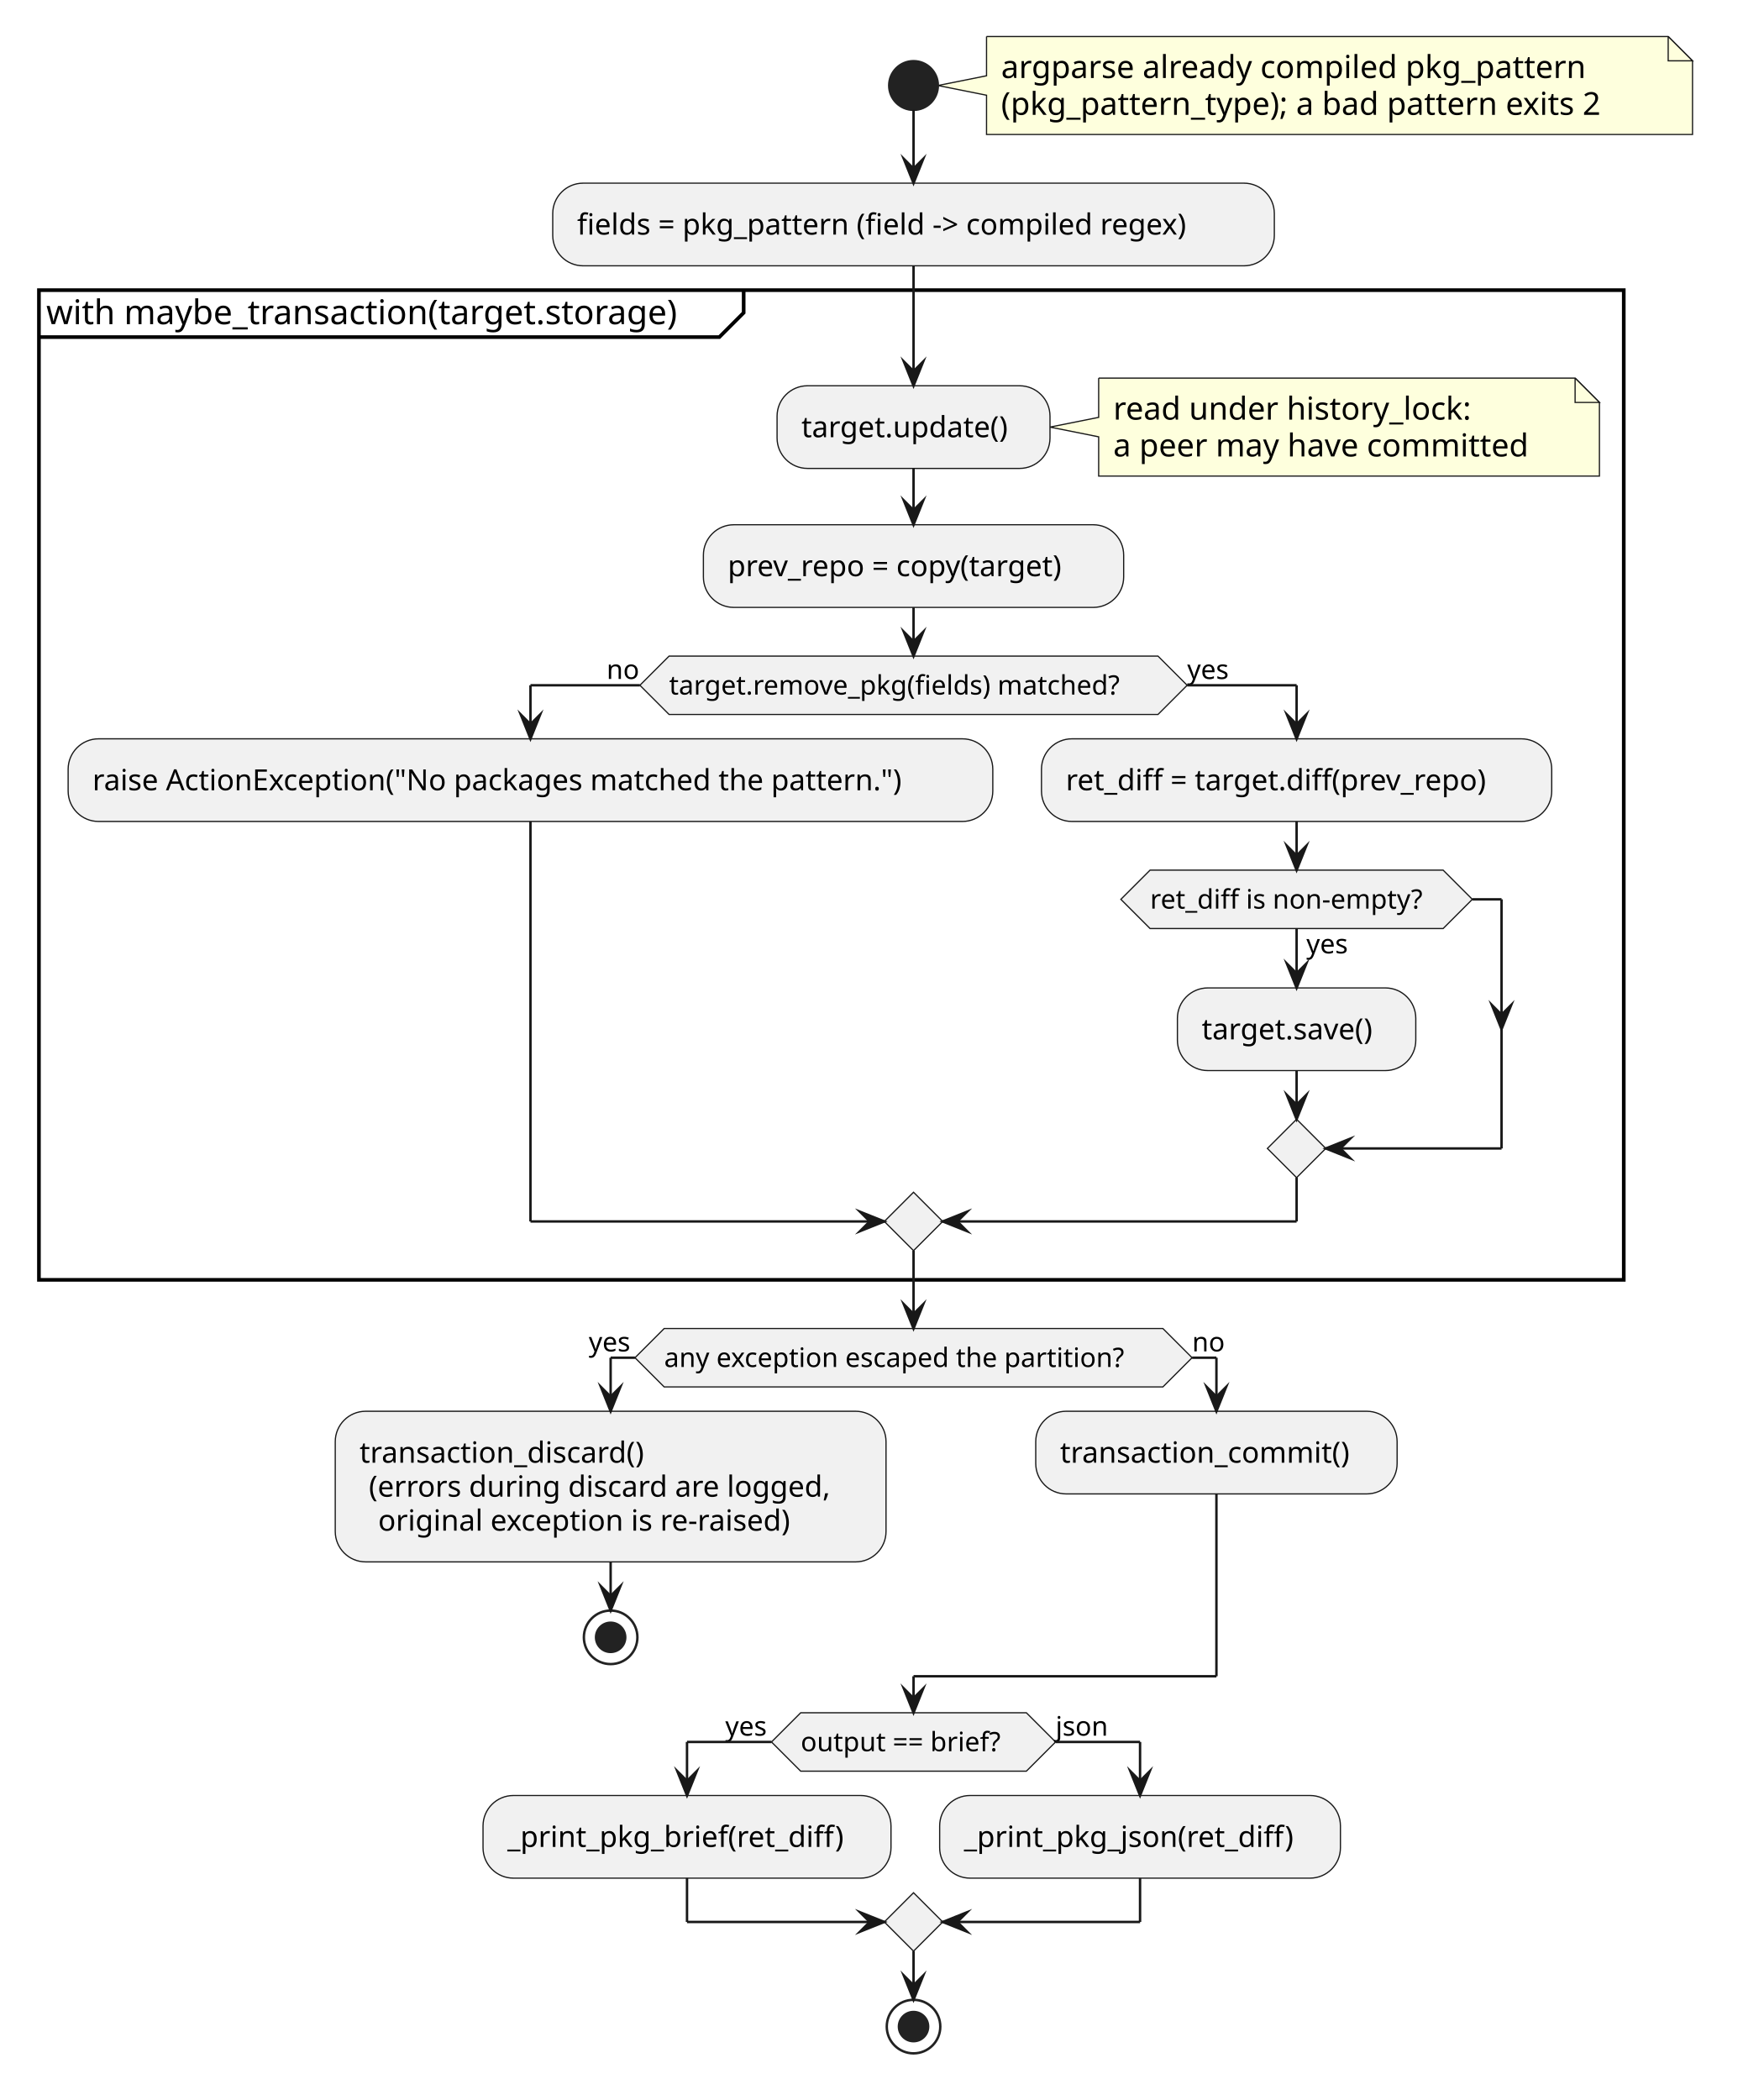
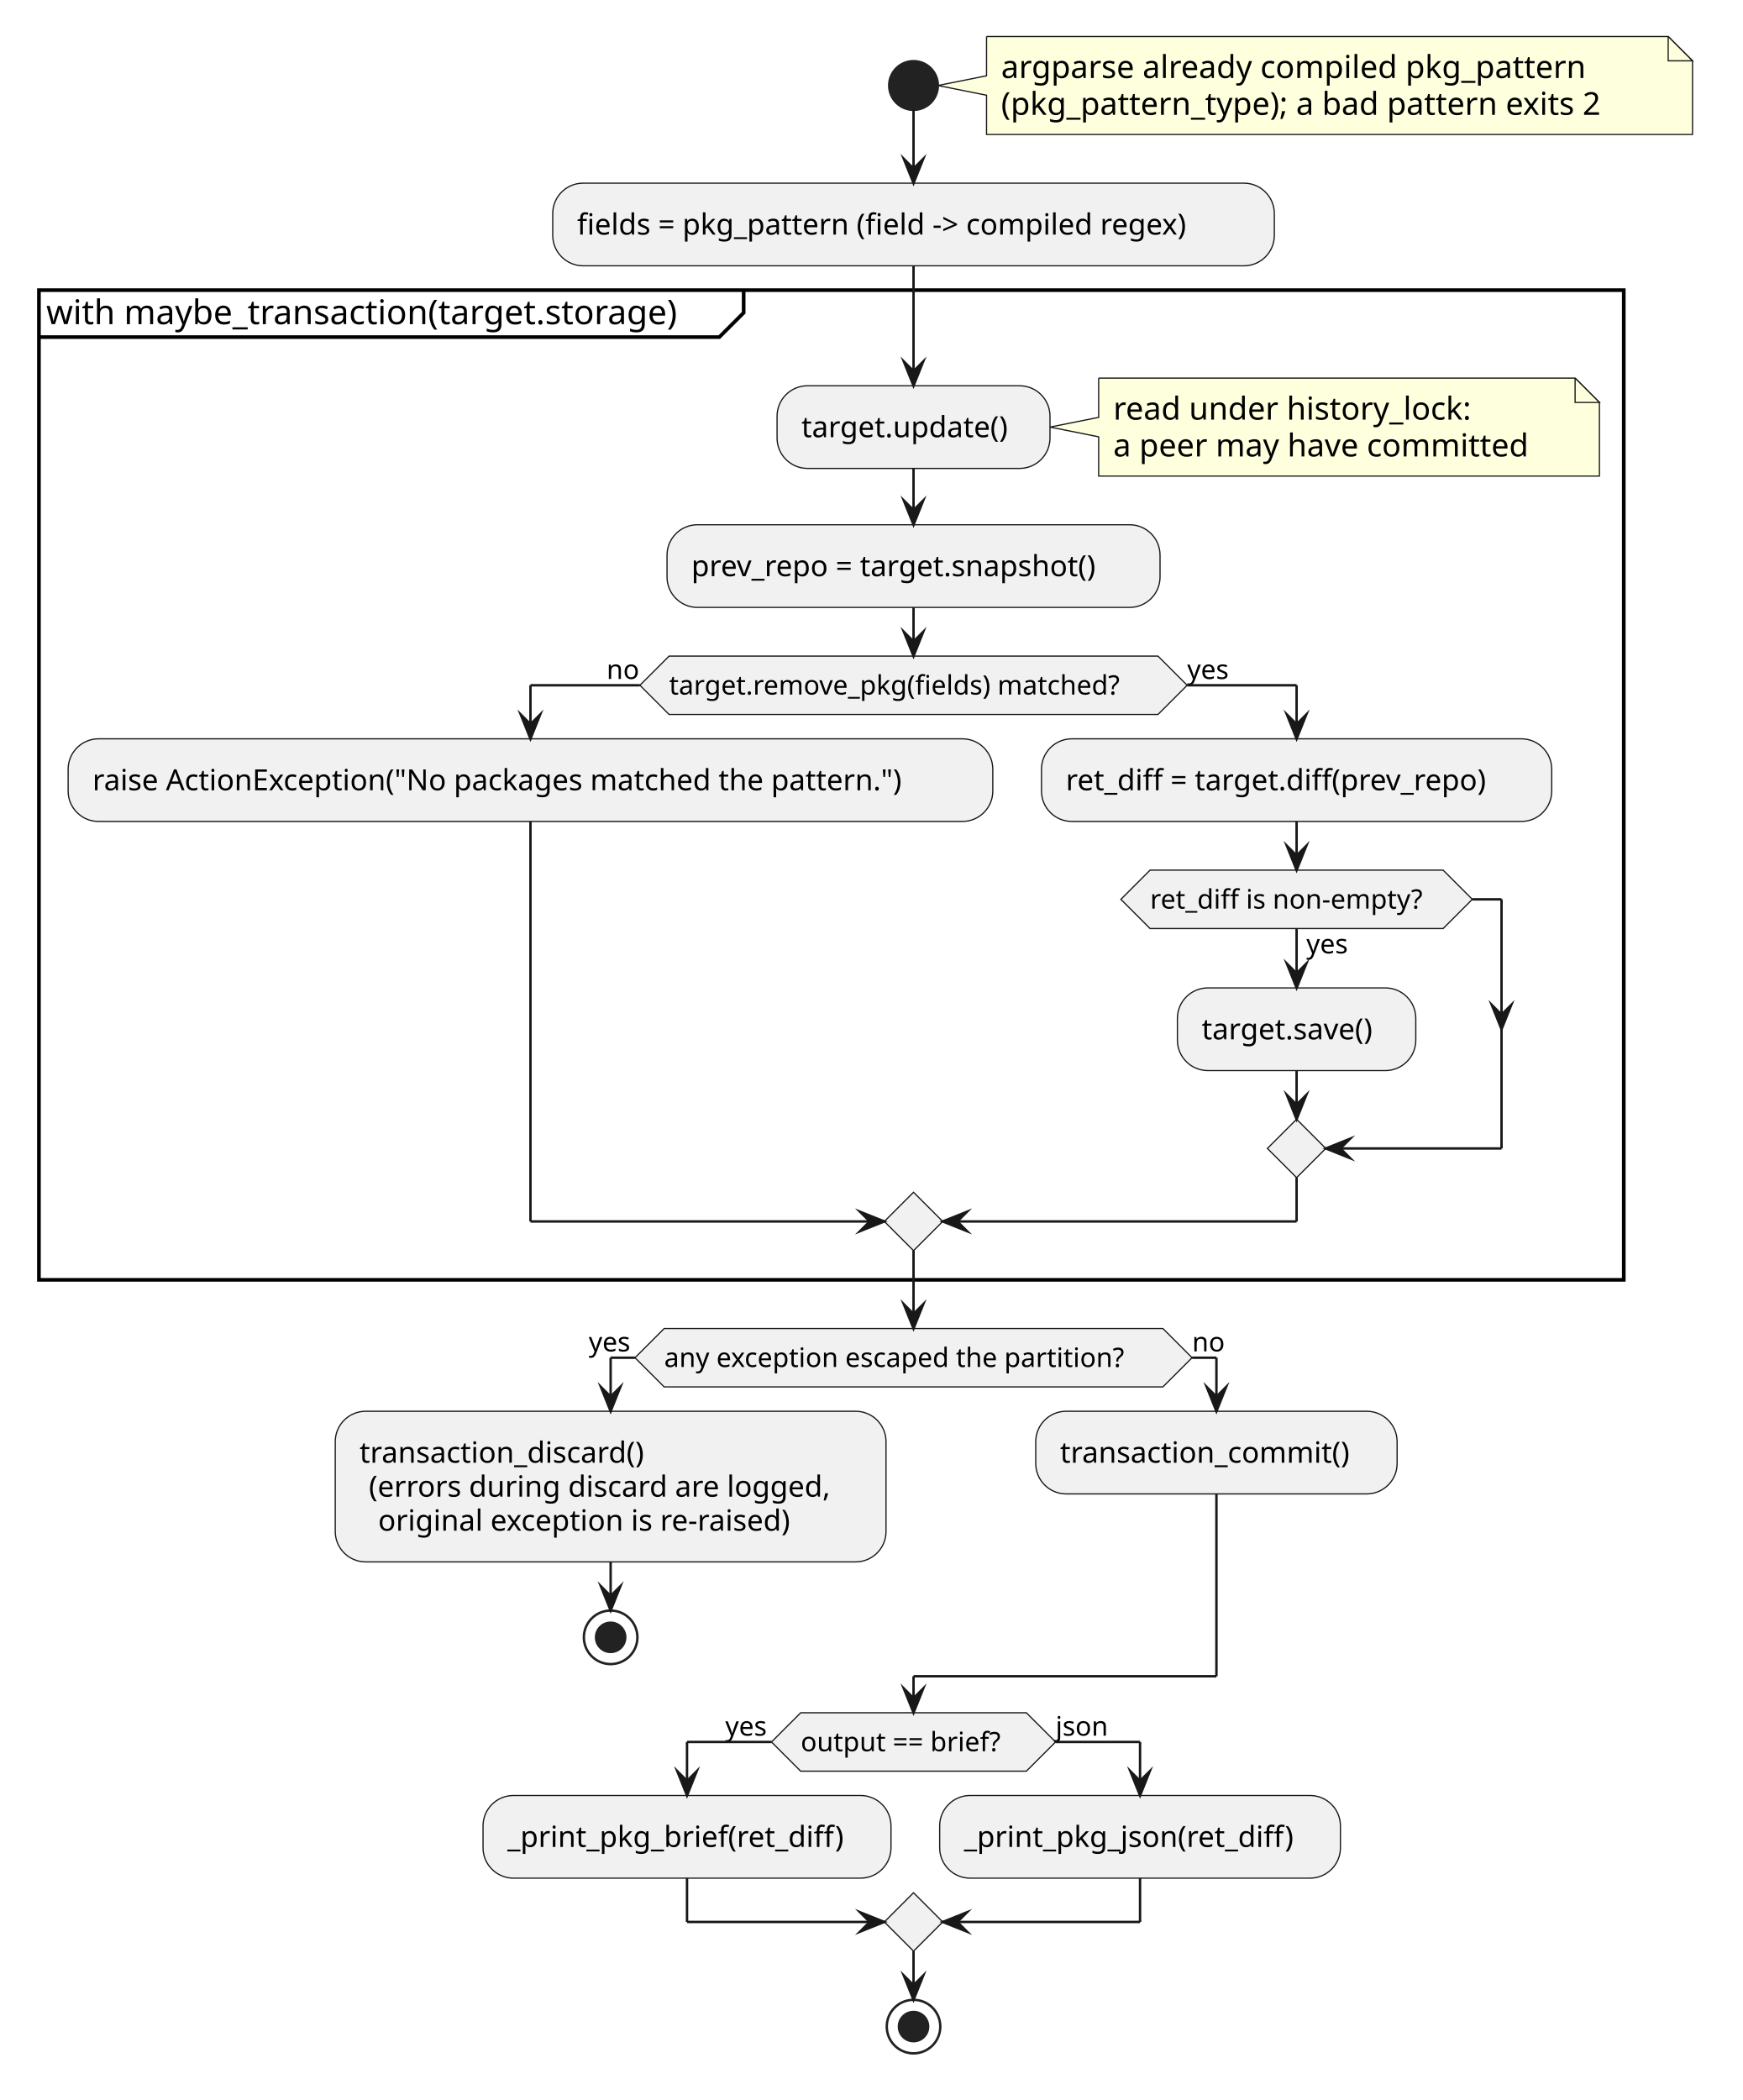
<svg xmlns="http://www.w3.org/2000/svg" version="1.1" data-diagram-type="ACTIVITY" style="width:716px;height:863px;background:#FFFFFF;" width="716px" height="863px" viewBox="0 0 716 863" zoomAndPan="magnify" preserveAspectRatio="none" contentStyleType="text/css">
  <defs />
  <g font-family="sans-serif" lengthAdjust="spacing">
    <path d="M405.418,15 L405.418,31.133 L385.418,35.133 L405.418,39.133 L405.418,55.266 A0,0 0 0 0 405.418,55.266 L695.546,55.266 A0,0 0 0 0 695.546,55.266 L695.546,25 L685.546,15 L405.418,15 A0,0 0 0 0 405.418,15" style="stroke:#181818;stroke-width:0.5;" fill="#FEFFDD" />
    <path d="M685.546,15 L685.546,25 L695.546,25 L685.546,15" style="stroke:#181818;stroke-width:0.5;" fill="#FEFFDD" />
    <text x="411.418" y="32.067" fill="#000" font-size="13" textLength="257.144">argparse already compiled pkg_pattern</text>
    <text x="411.418" y="47.2" fill="#000" font-size="13" textLength="269.128">(pkg_pattern_type); a bad pattern exits 2</text>
    <ellipse cx="375.418" cy="35.133" rx="10" ry="10" fill="#222" style="stroke:#222;stroke-width:1;" />
    <rect x="227.146" y="75.266" width="296.545" height="33.969" fill="#F1F1F1" style="stroke:#181818;stroke-width:0.5;" rx="12.5" ry="12.5" />
    <text x="237.146" y="96.404" fill="#000" font-size="12" textLength="276.545">fields = pkg_pattern (field -&gt; compiled regex)</text>
    <rect x="16" y="119.234" width="651.29" height="406.723" fill="none" style="stroke:#000;stroke-width:1.5;" />
    <path d="M305.61,119.234 L305.61,128.531 L295.61,138.531 L16,138.531" style="stroke:#000;stroke-width:1.5;" fill="none" />
    <text x="19" y="133.229" fill="#000" font-size="14" textLength="279.61">with maybe_transaction(target.storage)</text>
    <path d="M451.497,155.383 L451.497,171.516 L431.497,175.516 L451.497,179.516 L451.497,195.648 A0,0 0 0 0 451.497,195.648 L657.29,195.648 A0,0 0 0 0 657.29,195.648 L657.29,165.383 L647.29,155.383 L451.497,155.383 A0,0 0 0 0 451.497,155.383" style="stroke:#181818;stroke-width:0.5;" fill="#FEFFDD" />
    <path d="M647.29,155.383 L647.29,165.383 L657.29,165.383 L647.29,155.383" style="stroke:#181818;stroke-width:0.5;" fill="#FEFFDD" />
    <text x="457.497" y="172.45" fill="#000" font-size="13" textLength="157.733">read under history_lock:</text>
    <text x="457.497" y="187.583" fill="#000" font-size="13" textLength="184.793">a peer may have committed</text>
    <rect x="319.34" y="158.531" width="112.156" height="33.969" fill="#F1F1F1" style="stroke:#181818;stroke-width:0.5;" rx="12.5" ry="12.5" />
    <text x="329.34" y="179.67" fill="#000" font-size="12" textLength="92.156">target.update()</text>
-     <rect x="289.062" y="215.648" width="172.713" height="33.969" fill="#F1F1F1" style="stroke:#181818;stroke-width:0.5;" rx="12.5" ry="12.5" />
-     <text x="299.062" y="236.787" fill="#000" font-size="12" textLength="152.713">prev_repo = copy(target)</text>
+     <rect x="274.118" y="215.648" width="202.602" height="33.969" fill="#F1F1F1" style="stroke:#181818;stroke-width:0.5;" rx="12.5" ry="12.5" />
+     <text x="284.118" y="236.787" fill="#000" font-size="12" textLength="182.602">prev_repo = target.snapshot()</text>
    <polygon points="274.966,269.617,475.871,269.617,487.871,281.617,475.871,293.617,274.966,293.617,262.966,281.617,274.966,269.617" fill="#F1F1F1" style="stroke:#181818;stroke-width:0.5;stroke-linejoin:miter;stroke-miterlimit:10;" />
    <text x="274.966" y="285.425" fill="#000" font-size="11" textLength="200.906">target.remove_pkg(fields) matched?</text>
    <text x="249.264" y="279.023" fill="#000" font-size="11" textLength="13.702">no</text>
    <text x="487.871" y="279.023" fill="#000" font-size="11" textLength="19.008">yes</text>
    <rect x="28" y="303.617" width="379.994" height="33.969" fill="#F1F1F1" style="stroke:#181818;stroke-width:0.5;" rx="12.5" ry="12.5" />
    <text x="38" y="324.756" fill="#000" font-size="12" textLength="359.994">raise ActionException("No packages matched the pattern.")</text>
    <rect x="427.994" y="303.617" width="209.691" height="33.969" fill="#F1F1F1" style="stroke:#181818;stroke-width:0.5;" rx="12.5" ry="12.5" />
    <text x="437.994" y="324.756" fill="#000" font-size="12" textLength="189.691">ret_diff = target.diff(prev_repo)</text>
    <rect x="483.857" y="405.988" width="97.965" height="33.969" fill="#F1F1F1" style="stroke:#181818;stroke-width:0.5;" rx="12.5" ry="12.5" />
    <text x="493.857" y="427.127" fill="#000" font-size="12" textLength="77.965">target.save()</text>
    <polygon points="472.622,357.586,593.058,357.586,605.058,369.586,593.058,381.586,472.622,381.586,460.622,369.586,472.622,357.586" fill="#F1F1F1" style="stroke:#181818;stroke-width:0.5;stroke-linejoin:miter;stroke-miterlimit:10;" />
    <text x="536.84" y="391.796" fill="#000" font-size="11" textLength="19.008">yes</text>
    <text x="472.622" y="373.394" fill="#000" font-size="11" textLength="120.436">ret_diff is non-empty?</text>
    <polygon points="532.84,459.957,544.84,471.957,532.84,483.957,520.84,471.957,532.84,459.957" fill="#F1F1F1" style="stroke:#181818;stroke-width:0.5;stroke-linejoin:miter;stroke-miterlimit:10;" />
    <polygon points="375.418,489.957,387.418,501.957,375.418,513.957,363.418,501.957,375.418,489.957" fill="#F1F1F1" style="stroke:#181818;stroke-width:0.5;stroke-linejoin:miter;stroke-miterlimit:10;" />
    <polygon points="272.943,545.957,477.894,545.957,489.894,557.957,477.894,569.957,272.943,569.957,260.943,557.957,272.943,545.957" fill="#F1F1F1" style="stroke:#181818;stroke-width:0.5;stroke-linejoin:miter;stroke-miterlimit:10;" />
    <text x="272.943" y="561.765" fill="#000" font-size="11" textLength="204.95">any exception escaped the partition?</text>
    <text x="241.935" y="555.363" fill="#000" font-size="11" textLength="19.008">yes</text>
    <text x="489.894" y="555.363" fill="#000" font-size="11" textLength="13.702">no</text>
    <rect x="137.771" y="579.957" width="226.344" height="61.906" fill="#F1F1F1" style="stroke:#181818;stroke-width:0.5;" rx="12.5" ry="12.5" />
    <text x="147.771" y="601.096" fill="#000" font-size="12" textLength="126.855">transaction_discard()</text>
    <text x="151.586" y="615.064" fill="#000" font-size="12" textLength="202.529">(errors during discard are logged,</text>
    <text x="155.4" y="629.033" fill="#000" font-size="12" textLength="183.152">original exception is re-raised)</text>
    <ellipse cx="250.943" cy="672.863" rx="11" ry="11" fill="none" style="stroke:#222;stroke-width:1;" />
    <ellipse cx="250.943" cy="672.863" rx="6" ry="6" fill="#222" style="stroke:#222;stroke-width:1;" />
    <rect x="425.64" y="579.957" width="148.508" height="33.969" fill="#F1F1F1" style="stroke:#181818;stroke-width:0.5;" rx="12.5" ry="12.5" />
    <text x="435.64" y="601.096" fill="#000" font-size="12" textLength="128.508">transaction_commit()</text>
    <polygon points="329.044,703.863,421.792,703.863,433.792,715.863,421.792,727.863,329.044,727.863,317.044,715.863,329.044,703.863" fill="#F1F1F1" style="stroke:#181818;stroke-width:0.5;stroke-linejoin:miter;stroke-miterlimit:10;" />
    <text x="329.044" y="719.671" fill="#000" font-size="11" textLength="92.748">output == brief?</text>
    <text x="298.036" y="713.269" fill="#000" font-size="11" textLength="19.008">yes</text>
    <text x="433.792" y="713.269" fill="#000" font-size="11" textLength="22.489">json</text>
    <rect x="198.502" y="737.863" width="167.656" height="33.969" fill="#F1F1F1" style="stroke:#181818;stroke-width:0.5;" rx="12.5" ry="12.5" />
    <text x="208.502" y="759.002" fill="#000" font-size="12" textLength="147.656">_print_pkg_brief(ret_diff)</text>
    <rect x="386.158" y="737.863" width="164.697" height="33.969" fill="#F1F1F1" style="stroke:#181818;stroke-width:0.5;" rx="12.5" ry="12.5" />
    <text x="396.158" y="759.002" fill="#000" font-size="12" textLength="144.697">_print_pkg_json(ret_diff)</text>
    <polygon points="375.418,777.832,387.418,789.832,375.418,801.832,363.418,789.832,375.418,777.832" fill="#F1F1F1" style="stroke:#181818;stroke-width:0.5;stroke-linejoin:miter;stroke-miterlimit:10;" />
    <ellipse cx="375.418" cy="832.832" rx="11" ry="11" fill="none" style="stroke:#222;stroke-width:1;" />
    <ellipse cx="375.418" cy="832.832" rx="6" ry="6" fill="#222" style="stroke:#222;stroke-width:1;" />
    <line x1="375.418" y1="45.133" x2="375.418" y2="75.266" style="stroke:#181818;stroke-width:1;" />
    <polygon points="371.418,65.266,375.418,75.266,379.418,65.266,375.418,69.266" fill="#181818" style="stroke:#181818;stroke-width:1;stroke-linejoin:miter;stroke-miterlimit:10;" />
    <line x1="375.418" y1="192.5" x2="375.418" y2="215.648" style="stroke:#181818;stroke-width:1;" />
    <polygon points="371.418,205.648,375.418,215.648,379.418,205.648,375.418,209.648" fill="#181818" style="stroke:#181818;stroke-width:1;stroke-linejoin:miter;stroke-miterlimit:10;" />
    <line x1="532.84" y1="381.586" x2="532.84" y2="405.988" style="stroke:#181818;stroke-width:1;" />
    <polygon points="528.84,395.988,532.84,405.988,536.84,395.988,532.84,399.988" fill="#181818" style="stroke:#181818;stroke-width:1;stroke-linejoin:miter;stroke-miterlimit:10;" />
    <line x1="605.058" y1="369.586" x2="617.058" y2="369.586" style="stroke:#181818;stroke-width:1;" />
    <polygon points="613.058,412.973,617.058,422.973,621.058,412.973,617.058,416.973" fill="#181818" style="stroke:#181818;stroke-width:1;stroke-linejoin:miter;stroke-miterlimit:10;" />
    <line x1="617.058" y1="369.586" x2="617.058" y2="471.957" style="stroke:#181818;stroke-width:1;" />
    <line x1="617.058" y1="471.957" x2="544.84" y2="471.957" style="stroke:#181818;stroke-width:1;" />
    <polygon points="554.84,467.957,544.84,471.957,554.84,475.957,550.84,471.957" fill="#181818" style="stroke:#181818;stroke-width:1;stroke-linejoin:miter;stroke-miterlimit:10;" />
    <line x1="532.84" y1="439.957" x2="532.84" y2="459.957" style="stroke:#181818;stroke-width:1;" />
    <polygon points="528.84,449.957,532.84,459.957,536.84,449.957,532.84,453.957" fill="#181818" style="stroke:#181818;stroke-width:1;stroke-linejoin:miter;stroke-miterlimit:10;" />
    <line x1="532.84" y1="337.586" x2="532.84" y2="357.586" style="stroke:#181818;stroke-width:1;" />
    <polygon points="528.84,347.586,532.84,357.586,536.84,347.586,532.84,351.586" fill="#181818" style="stroke:#181818;stroke-width:1;stroke-linejoin:miter;stroke-miterlimit:10;" />
    <line x1="262.966" y1="281.617" x2="217.997" y2="281.617" style="stroke:#181818;stroke-width:1;" />
    <line x1="217.997" y1="281.617" x2="217.997" y2="303.617" style="stroke:#181818;stroke-width:1;" />
    <polygon points="213.997,293.617,217.997,303.617,221.997,293.617,217.997,297.617" fill="#181818" style="stroke:#181818;stroke-width:1;stroke-linejoin:miter;stroke-miterlimit:10;" />
    <line x1="487.871" y1="281.617" x2="532.84" y2="281.617" style="stroke:#181818;stroke-width:1;" />
    <line x1="532.84" y1="281.617" x2="532.84" y2="303.617" style="stroke:#181818;stroke-width:1;" />
    <polygon points="528.84,293.617,532.84,303.617,536.84,293.617,532.84,297.617" fill="#181818" style="stroke:#181818;stroke-width:1;stroke-linejoin:miter;stroke-miterlimit:10;" />
    <line x1="217.997" y1="337.586" x2="217.997" y2="501.957" style="stroke:#181818;stroke-width:1;" />
    <line x1="217.997" y1="501.957" x2="363.418" y2="501.957" style="stroke:#181818;stroke-width:1;" />
    <polygon points="353.418,497.957,363.418,501.957,353.418,505.957,357.418,501.957" fill="#181818" style="stroke:#181818;stroke-width:1;stroke-linejoin:miter;stroke-miterlimit:10;" />
    <line x1="532.84" y1="483.957" x2="532.84" y2="501.957" style="stroke:#181818;stroke-width:1;" />
    <line x1="532.84" y1="501.957" x2="387.418" y2="501.957" style="stroke:#181818;stroke-width:1;" />
    <polygon points="397.418,497.957,387.418,501.957,397.418,505.957,393.418,501.957" fill="#181818" style="stroke:#181818;stroke-width:1;stroke-linejoin:miter;stroke-miterlimit:10;" />
    <line x1="375.418" y1="249.617" x2="375.418" y2="269.617" style="stroke:#181818;stroke-width:1;" />
    <polygon points="371.418,259.617,375.418,269.617,379.418,259.617,375.418,263.617" fill="#181818" style="stroke:#181818;stroke-width:1;stroke-linejoin:miter;stroke-miterlimit:10;" />
    <line x1="375.418" y1="109.234" x2="375.418" y2="158.531" style="stroke:#181818;stroke-width:1;" />
    <polygon points="371.418,148.531,375.418,158.531,379.418,148.531,375.418,152.531" fill="#181818" style="stroke:#181818;stroke-width:1;stroke-linejoin:miter;stroke-miterlimit:10;" />
    <line x1="250.943" y1="641.863" x2="250.943" y2="661.863" style="stroke:#181818;stroke-width:1;" />
    <polygon points="246.943,651.863,250.943,661.863,254.943,651.863,250.943,655.863" fill="#181818" style="stroke:#181818;stroke-width:1;stroke-linejoin:miter;stroke-miterlimit:10;" />
    <line x1="260.943" y1="557.957" x2="250.943" y2="557.957" style="stroke:#181818;stroke-width:1;" />
    <line x1="250.943" y1="557.957" x2="250.943" y2="579.957" style="stroke:#181818;stroke-width:1;" />
    <polygon points="246.943,569.957,250.943,579.957,254.943,569.957,250.943,573.957" fill="#181818" style="stroke:#181818;stroke-width:1;stroke-linejoin:miter;stroke-miterlimit:10;" />
    <line x1="489.894" y1="557.957" x2="499.894" y2="557.957" style="stroke:#181818;stroke-width:1;" />
    <line x1="499.894" y1="557.957" x2="499.894" y2="579.957" style="stroke:#181818;stroke-width:1;" />
    <polygon points="495.894,569.957,499.894,579.957,503.894,569.957,499.894,573.957" fill="#181818" style="stroke:#181818;stroke-width:1;stroke-linejoin:miter;stroke-miterlimit:10;" />
    <line x1="499.894" y1="613.926" x2="499.894" y2="688.863" style="stroke:#181818;stroke-width:1;" />
    <line x1="499.894" y1="688.863" x2="375.418" y2="688.863" style="stroke:#181818;stroke-width:1;" />
    <line x1="375.418" y1="688.863" x2="375.418" y2="703.863" style="stroke:#181818;stroke-width:1;" />
    <polygon points="371.418,693.863,375.418,703.863,379.418,693.863,375.418,697.863" fill="#181818" style="stroke:#181818;stroke-width:1;stroke-linejoin:miter;stroke-miterlimit:10;" />
    <line x1="375.418" y1="513.957" x2="375.418" y2="545.957" style="stroke:#181818;stroke-width:1;" />
    <polygon points="371.418,535.957,375.418,545.957,379.418,535.957,375.418,539.957" fill="#181818" style="stroke:#181818;stroke-width:1;stroke-linejoin:miter;stroke-miterlimit:10;" />
    <line x1="317.044" y1="715.863" x2="282.33" y2="715.863" style="stroke:#181818;stroke-width:1;" />
    <line x1="282.33" y1="715.863" x2="282.33" y2="737.863" style="stroke:#181818;stroke-width:1;" />
    <polygon points="278.33,727.863,282.33,737.863,286.33,727.863,282.33,731.863" fill="#181818" style="stroke:#181818;stroke-width:1;stroke-linejoin:miter;stroke-miterlimit:10;" />
    <line x1="433.792" y1="715.863" x2="468.507" y2="715.863" style="stroke:#181818;stroke-width:1;" />
    <line x1="468.507" y1="715.863" x2="468.507" y2="737.863" style="stroke:#181818;stroke-width:1;" />
    <polygon points="464.507,727.863,468.507,737.863,472.507,727.863,468.507,731.863" fill="#181818" style="stroke:#181818;stroke-width:1;stroke-linejoin:miter;stroke-miterlimit:10;" />
    <line x1="282.33" y1="771.832" x2="282.33" y2="789.832" style="stroke:#181818;stroke-width:1;" />
    <line x1="282.33" y1="789.832" x2="363.418" y2="789.832" style="stroke:#181818;stroke-width:1;" />
    <polygon points="353.418,785.832,363.418,789.832,353.418,793.832,357.418,789.832" fill="#181818" style="stroke:#181818;stroke-width:1;stroke-linejoin:miter;stroke-miterlimit:10;" />
    <line x1="468.507" y1="771.832" x2="468.507" y2="789.832" style="stroke:#181818;stroke-width:1;" />
    <line x1="468.507" y1="789.832" x2="387.418" y2="789.832" style="stroke:#181818;stroke-width:1;" />
    <polygon points="397.418,785.832,387.418,789.832,397.418,793.832,393.418,789.832" fill="#181818" style="stroke:#181818;stroke-width:1;stroke-linejoin:miter;stroke-miterlimit:10;" />
    <line x1="375.418" y1="801.832" x2="375.418" y2="821.832" style="stroke:#181818;stroke-width:1;" />
    <polygon points="371.418,811.832,375.418,821.832,379.418,811.832,375.418,815.832" fill="#181818" style="stroke:#181818;stroke-width:1;stroke-linejoin:miter;stroke-miterlimit:10;" />
  </g>
</svg>
